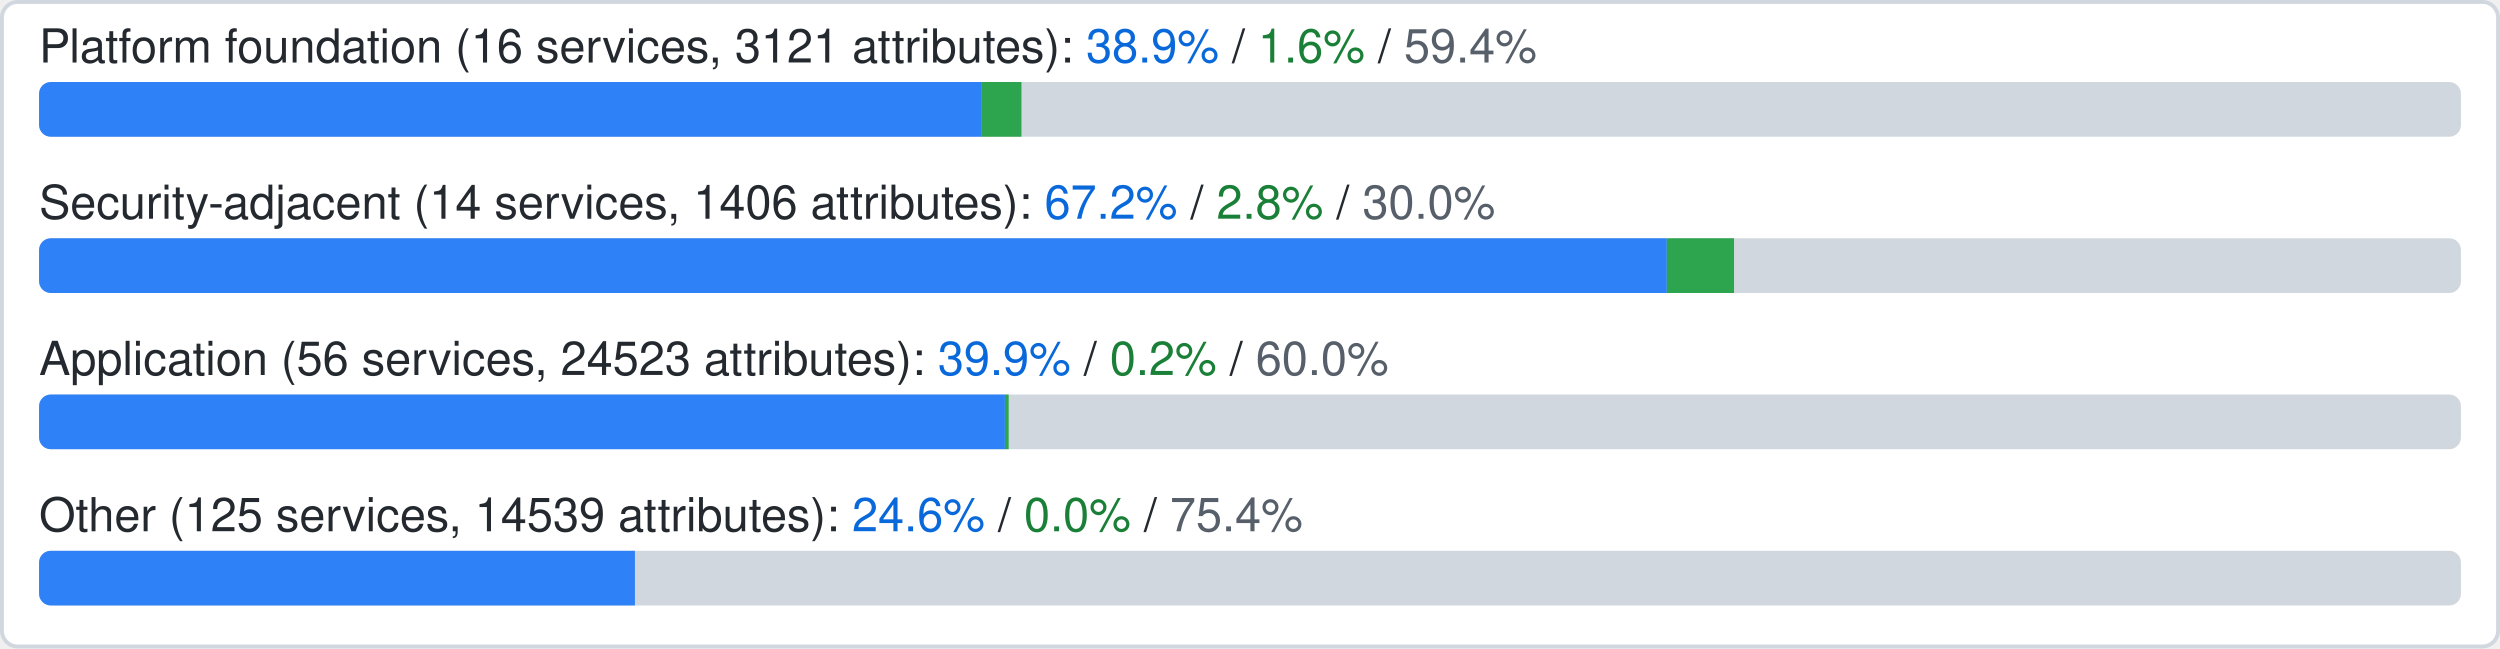
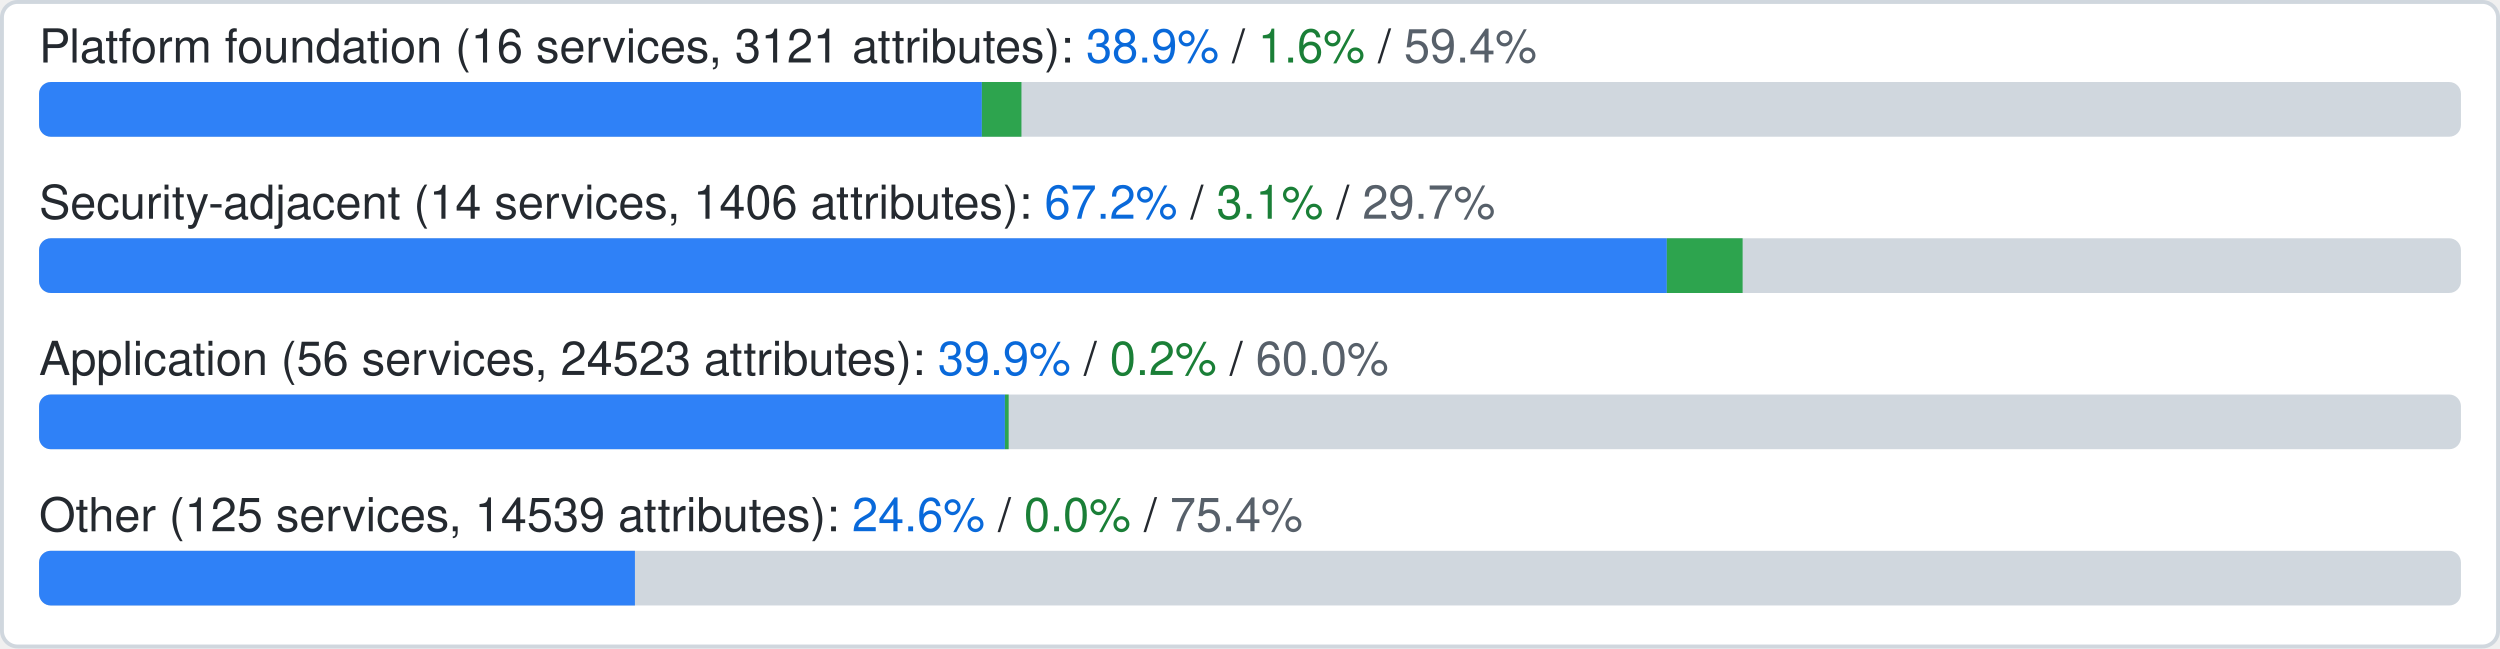
- <svg xmlns="http://www.w3.org/2000/svg" width="640" height="166" viewBox="0 0 640 166" role="img" aria-label="Coverage by category: Platform foundation official 38.9%, ours beyond official 1.6%, uncovered 59.4%; Security-adjacent official 67.2%, ours beyond official 2.8%, uncovered 30.0%; Application official 39.9%, ours beyond official 0.2%, uncovered 60.0%; Other official 24.6%, ours beyond official 0.0%, uncovered 75.4%;">
+ <svg xmlns="http://www.w3.org/2000/svg" width="640" height="166" viewBox="0 0 640 166" role="img" aria-label="Coverage by category: Platform foundation official 38.9%, ours beyond official 1.6%, uncovered 59.4%; Security-adjacent official 67.2%, ours beyond official 3.1%, uncovered 29.7%; Application official 39.9%, ours beyond official 0.2%, uncovered 60.0%; Other official 24.6%, ours beyond official 0.0%, uncovered 75.4%;">
  <rect x="0.5" y="0.5" width="639" height="165" rx="4" fill="#ffffff" stroke="#d0d7de" />
  <clipPath id="c0">
    <rect x="10" y="21" width="620" height="14" rx="3" />
  </clipPath>
  <text x="10" y="16" font-family="-apple-system,BlinkMacSystemFont,Segoe UI,Helvetica,Arial,sans-serif" font-size="12" fill="#24292f">Platform foundation (16 services, 3121 attributes): <tspan fill="#0969da">38.9%</tspan> / <tspan fill="#1a7f37">1.6%</tspan> / <tspan fill="#57606a">59.4%</tspan>
  </text>
  <g clip-path="url(#c0)">
    <rect x="10" y="21" width="620" height="14" fill="#d0d7de" />
    <rect x="10" y="21" width="241.36" height="14" fill="#2f81f7" />
    <rect x="251.36" y="21" width="10.13" height="14" fill="#2da44e" />
  </g>
  <clipPath id="c1">
    <rect x="10" y="61" width="620" height="14" rx="3" />
  </clipPath>
-   <text x="10" y="56" font-family="-apple-system,BlinkMacSystemFont,Segoe UI,Helvetica,Arial,sans-serif" font-size="12" fill="#24292f">Security-adjacent (14 services, 1406 attributes): <tspan fill="#0969da">67.2%</tspan> / <tspan fill="#1a7f37">2.8%</tspan> / <tspan fill="#57606a">30.0%</tspan>
+   <text x="10" y="56" font-family="-apple-system,BlinkMacSystemFont,Segoe UI,Helvetica,Arial,sans-serif" font-size="12" fill="#24292f">Security-adjacent (14 services, 1406 attributes): <tspan fill="#0969da">67.2%</tspan> / <tspan fill="#1a7f37">3.1%</tspan> / <tspan fill="#57606a">29.7%</tspan>
  </text>
  <g clip-path="url(#c1)">
    <rect x="10" y="61" width="620" height="14" fill="#d0d7de" />
    <rect x="10" y="61" width="416.71" height="14" fill="#2f81f7" />
-     <rect x="426.71" y="61" width="17.20" height="14" fill="#2da44e" />
+     <rect x="426.71" y="61" width="19.40" height="14" fill="#2da44e" />
  </g>
  <clipPath id="c2">
    <rect x="10" y="101" width="620" height="14" rx="3" />
  </clipPath>
  <text x="10" y="96" font-family="-apple-system,BlinkMacSystemFont,Segoe UI,Helvetica,Arial,sans-serif" font-size="12" fill="#24292f">Application (56 services, 24523 attributes): <tspan fill="#0969da">39.9%</tspan> / <tspan fill="#1a7f37">0.2%</tspan> / <tspan fill="#57606a">60.0%</tspan>
  </text>
  <g clip-path="url(#c2)">
    <rect x="10" y="101" width="620" height="14" fill="#d0d7de" />
    <rect x="10" y="101" width="247.26" height="14" fill="#2f81f7" />
    <rect x="257.26" y="101" width="0.96" height="14" fill="#2da44e" />
  </g>
  <clipPath id="c3">
    <rect x="10" y="141" width="620" height="14" rx="3" />
  </clipPath>
  <text x="10" y="136" font-family="-apple-system,BlinkMacSystemFont,Segoe UI,Helvetica,Arial,sans-serif" font-size="12" fill="#24292f">Other (125 services, 14539 attributes): <tspan fill="#0969da">24.6%</tspan> / <tspan fill="#1a7f37">0.0%</tspan> / <tspan fill="#57606a">75.4%</tspan>
  </text>
  <g clip-path="url(#c3)">
    <rect x="10" y="141" width="620" height="14" fill="#d0d7de" />
    <rect x="10" y="141" width="152.54" height="14" fill="#2f81f7" />
  </g>
</svg>
